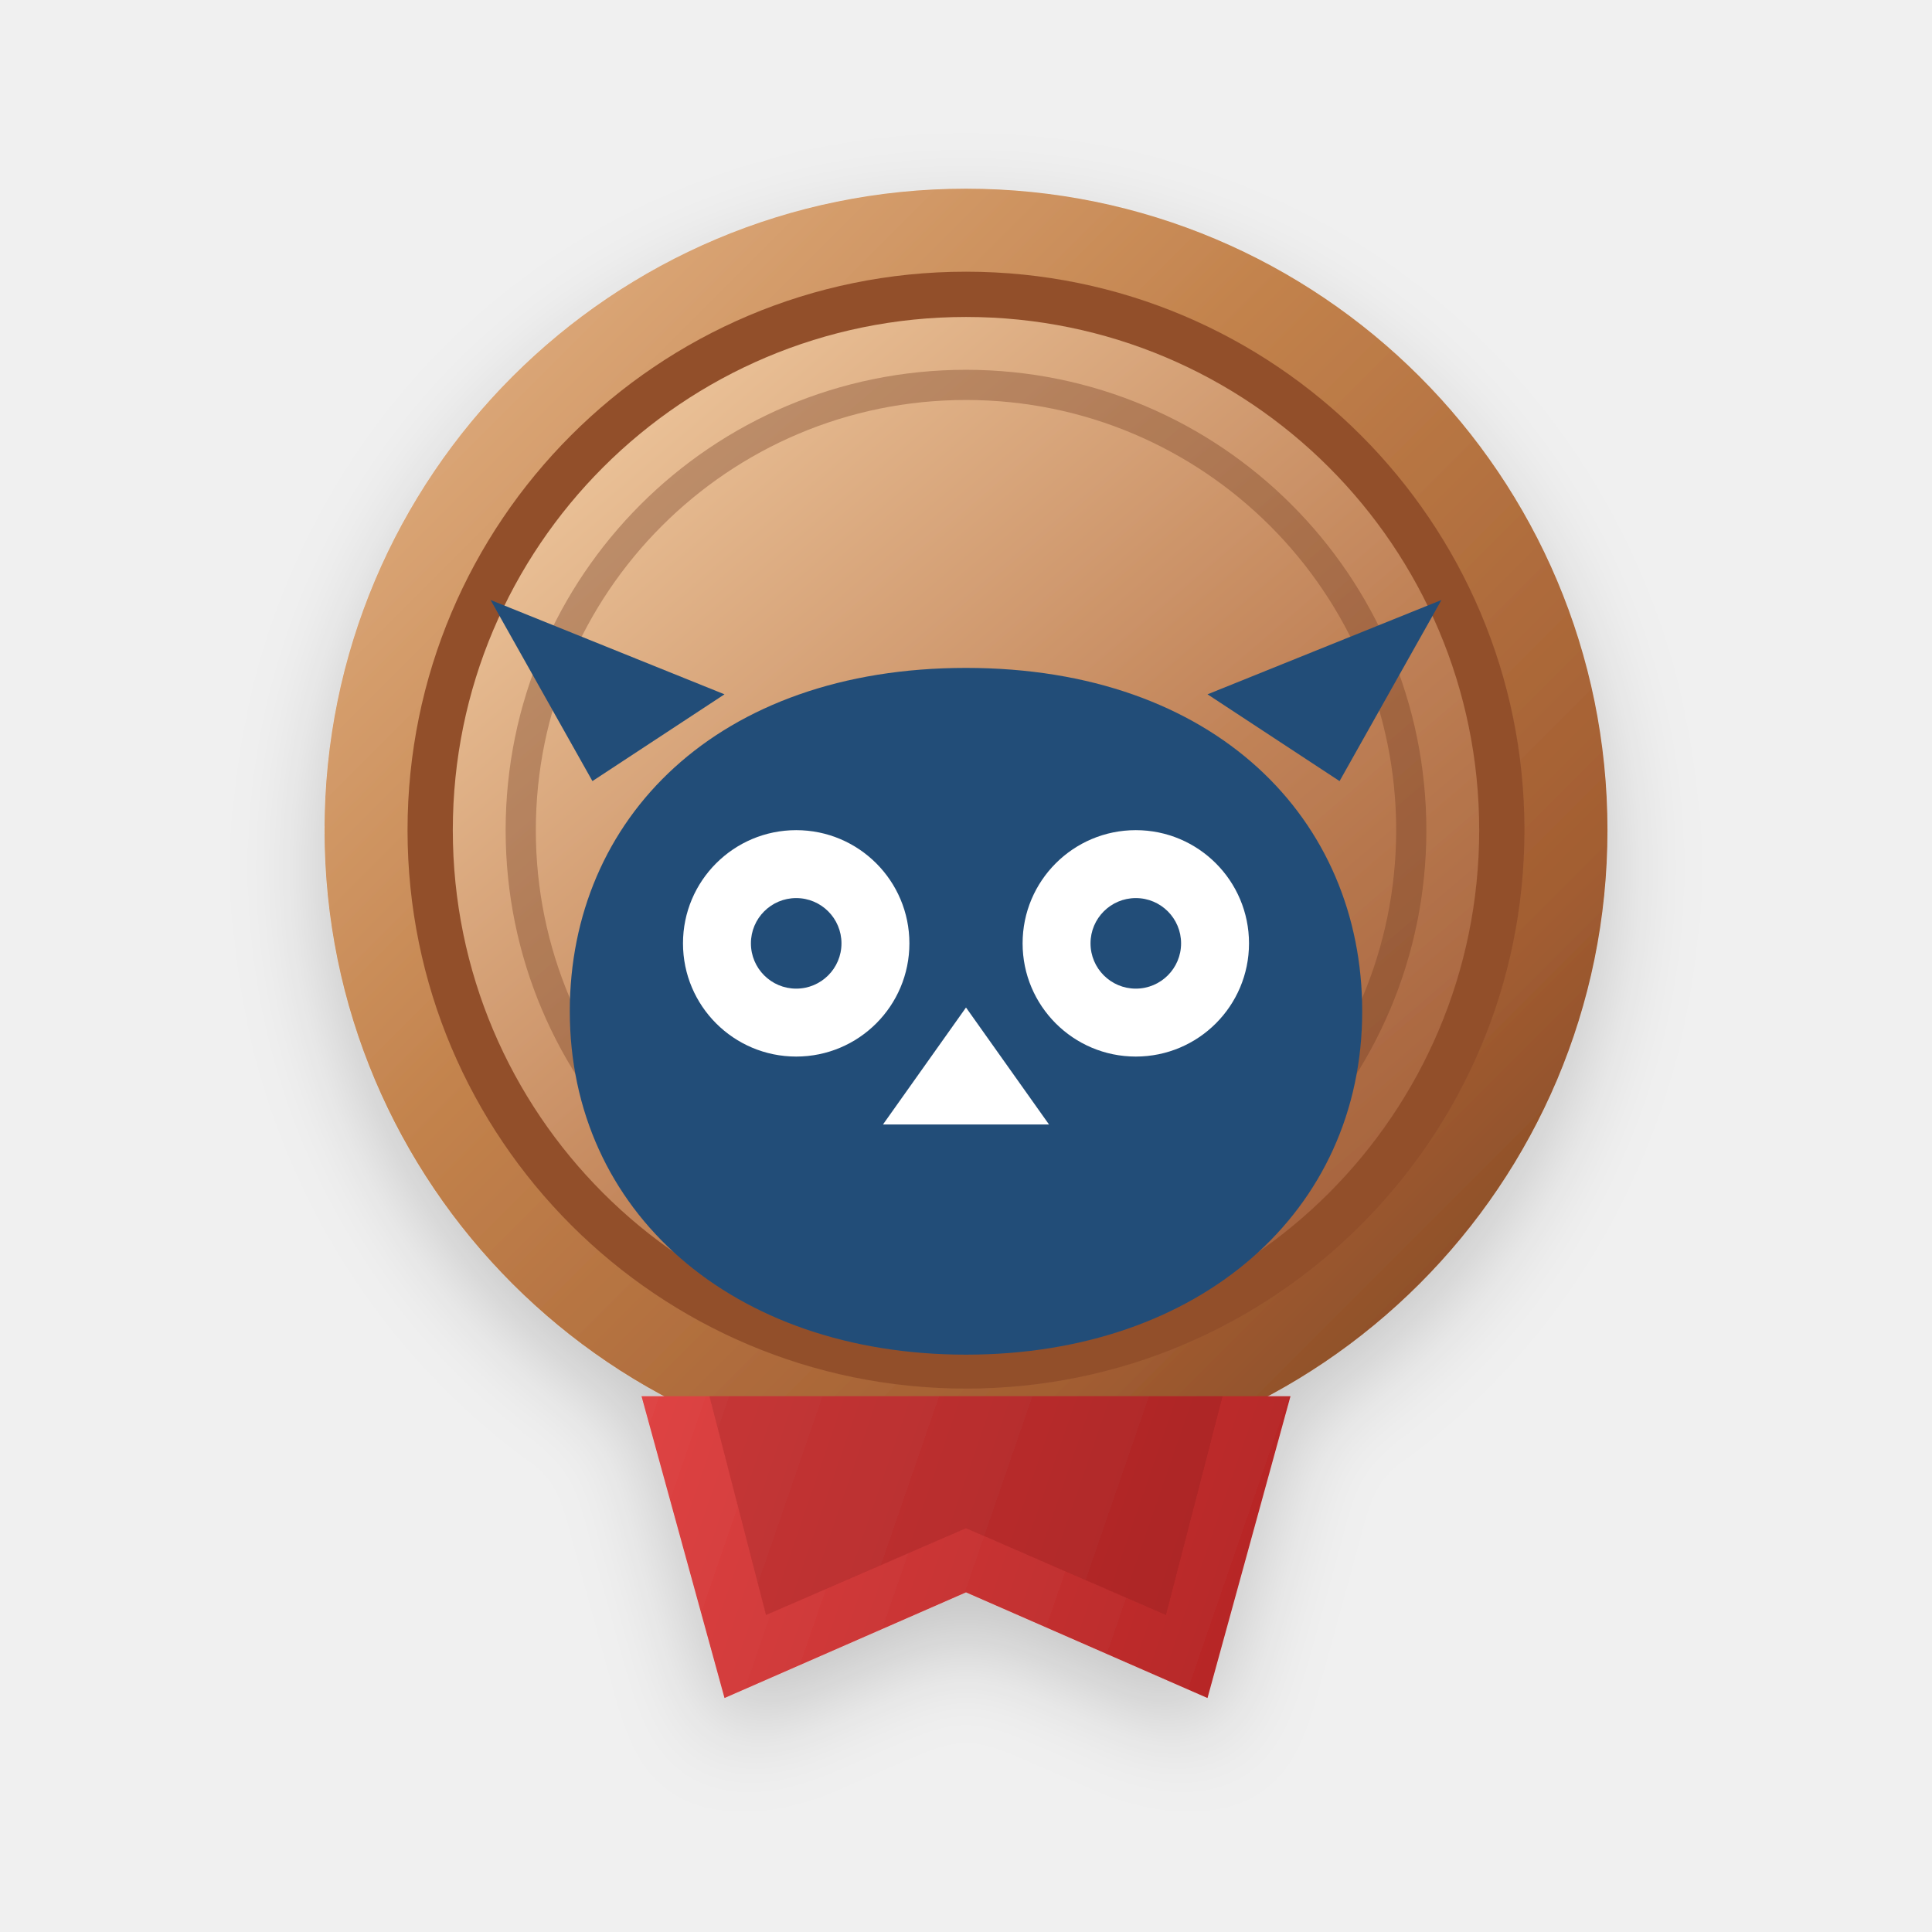
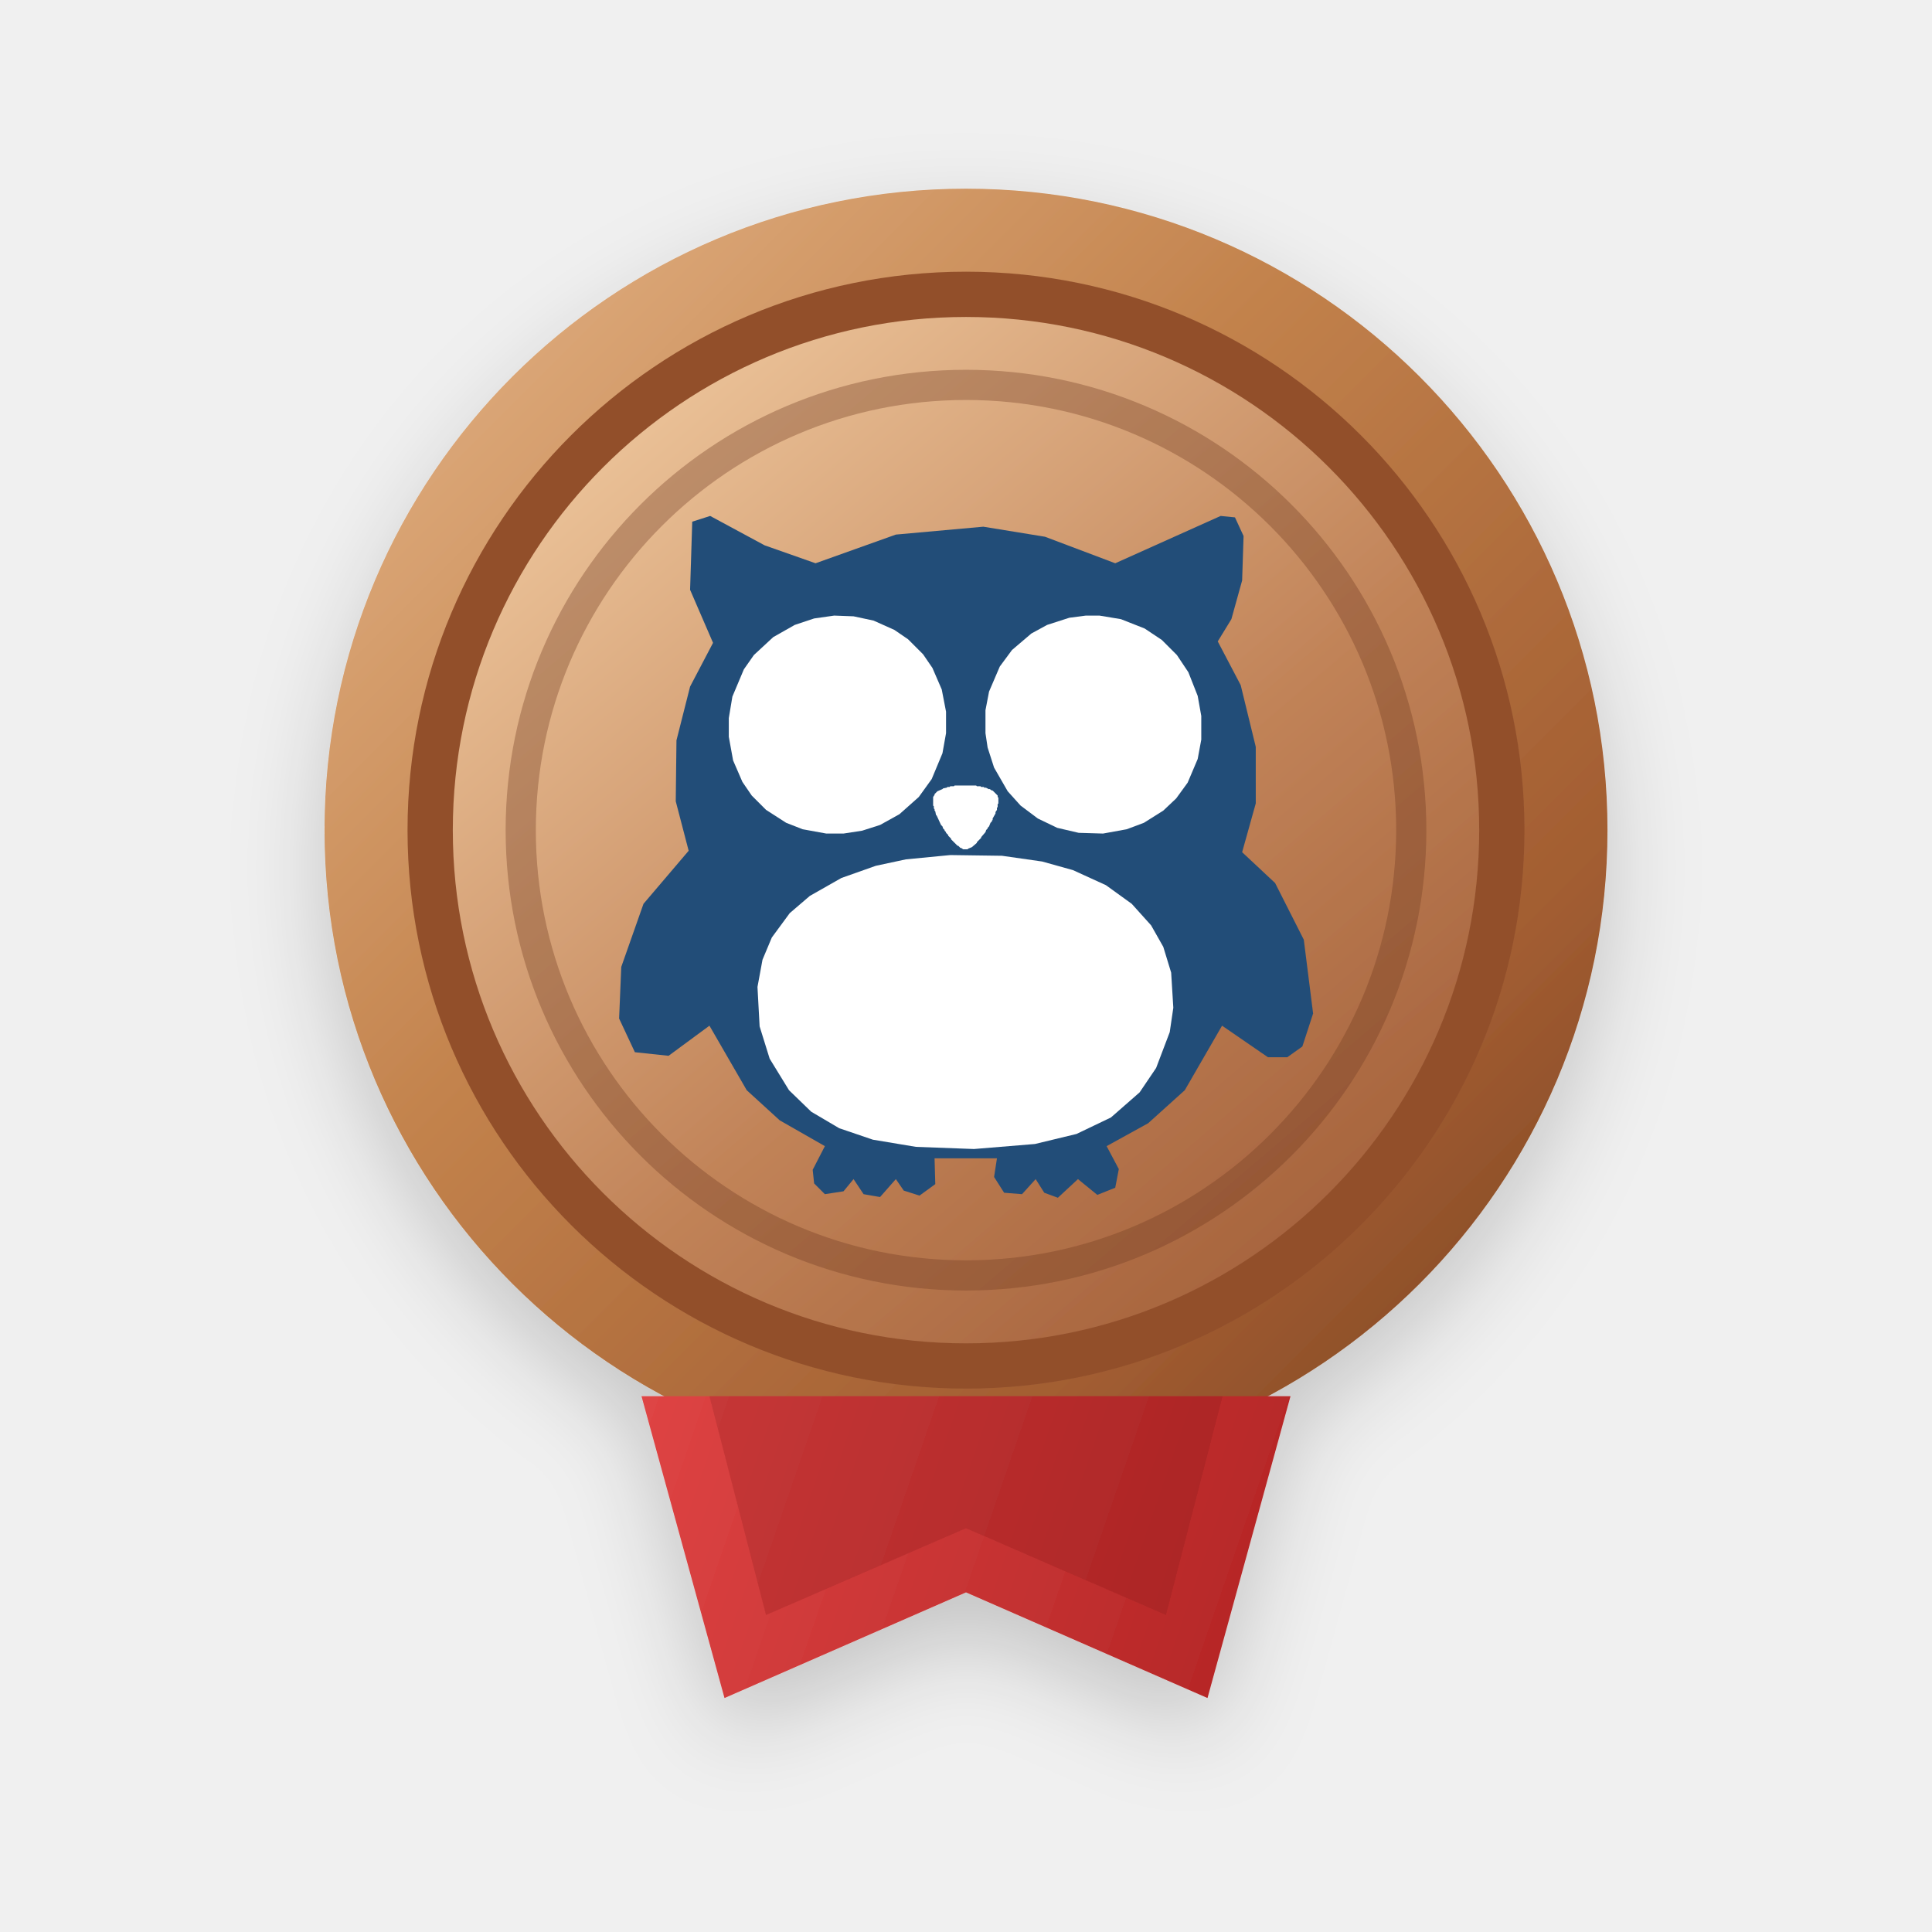
<svg xmlns="http://www.w3.org/2000/svg" width="512" height="512" viewBox="0 0 512 512" fill="none">
  <defs>
    <linearGradient id="metalOuter" x1="80" y1="80" x2="432" y2="432" gradientUnits="userSpaceOnUse">
      <stop offset="0%" stop-color="#E4B487" />
      <stop offset="35%" stop-color="#C3834D" />
      <stop offset="70%" stop-color="#A25D31" />
      <stop offset="100%" stop-color="#67351E" />
    </linearGradient>
    <linearGradient id="metalInner" x1="140" y1="120" x2="372" y2="392" gradientUnits="userSpaceOnUse">
      <stop offset="0%" stop-color="#EDC59B" />
      <stop offset="50%" stop-color="#C18358" />
      <stop offset="100%" stop-color="#98522E" />
    </linearGradient>
    <linearGradient id="ribbonRed" x1="140" y1="390" x2="372" y2="470" gradientUnits="userSpaceOnUse">
      <stop offset="0%" stop-color="#E44848" />
      <stop offset="100%" stop-color="#A91E1E" />
    </linearGradient>
    <filter id="shadow" x="0" y="0" width="512" height="512" filterUnits="userSpaceOnUse">
      <feDropShadow dx="0" dy="10" stdDeviation="12" flood-color="#000000" flood-opacity="0.18" />
    </filter>
  </defs>
  <g id="badge-root" filter="url(#shadow)">
    <circle id="badge-outer-ring" cx="256" cy="220" r="170" fill="url(#metalOuter)" />
    <circle id="badge-mid-ring" cx="256" cy="220" r="148" fill="#92502C" />
    <circle id="badge-inner-ring" cx="256" cy="220" r="136" fill="url(#metalInner)" />
    <circle id="badge-content-border" cx="256" cy="220" r="118" fill="none" stroke="#713B20" stroke-opacity="0.35" stroke-width="8" />
    <g id="badge-ribbon">
      <path d="M170 370H342L320 450L256 422L192 450L170 370Z" fill="url(#ribbonRed)" />
      <path d="M188 370H324L309 428L256 405L203 428L188 370Z" fill="#7D1414" opacity="0.22" />
    </g>
    <g id="badge-content">
-       <g transform="translate(0 0)">
-         <path fill="#244E78" d="M151 268c0-51 39-91 105-91s105 40 105 91c0 53-43 91-105 91s-105-38-105-91Z" />
-         <path fill="#244E78" d="M157 207 130 159l62 25m163 23 27-48-62 25" />
-         <circle cx="211" cy="250" r="30" fill="#FFFFFF" />
-         <circle cx="301" cy="250" r="30" fill="#FFFFFF" />
-         <circle cx="211" cy="250" r="12" fill="#244E78" />
-         <circle cx="301" cy="250" r="12" fill="#244E78" />
-         <path fill="#FFFFFF" d="m256 267 22 31h-44l22-31Z" />
+       <g transform="translate(136.9 105.0) scale(0.19)">
+         <path fill="#244E78" d="M 245 175 L 242 270 L 274 344 L 242 405 L 223 480 L 222 565 L 240 634 L 177 708 L 146 796 L 143 868 L 165 915 L 212 920 L 269 878 L 321 968 L 367 1010 L 430 1046 L 413 1079 L 415 1098 L 430 1113 L 456 1109 L 470 1092 L 484 1113 L 507 1117 L 529 1092 L 540 1108 L 562 1115 L 584 1099 L 583 1063 L 670 1063 L 666 1089 L 680 1111 L 705 1113 L 724 1092 L 736 1111 L 755 1118 L 783 1092 L 810 1114 L 835 1104 L 840 1078 L 823 1046 L 881 1014 L 932 968 L 984 878 L 1048 922 L 1075 922 L 1096 907 L 1111 861 L 1098 758 L 1058 679 L 1012 636 L 1031 568 L 1031 489 L 1010 403 L 978 342 L 997 311 L 1012 257 L 1014 195 L 1002 169 L 982 167 L 835 233 L 737 196 L 651 182 L 529 193 L 417 233 L 346 208 L 270 167 Z" />
+         <path fill="#FFFFFF" d="M 356 755 L 343 786 L 336 824 L 339 879 L 353 924 L 380 968 L 411 998 L 450 1021 L 497 1037 L 557 1047 L 638 1050 L 723 1043 L 781 1029 L 829 1006 L 869 971 L 892 937 L 911 887 L 916 853 L 913 804 L 902 768 L 885 738 L 858 708 L 822 682 L 776 661 L 733 649 L 677 641 L 605 640 L 543 646 L 501 655 L 453 672 L 409 697 L 381 721 Z" />
+         <path fill="#FFFFFF" d="M 443 306 L 415 310 L 388 319 L 358 336 L 331 361 L 317 381 L 301 419 L 296 449 L 296 475 L 302 508 L 315 538 L 328 557 L 348 577 L 376 595 L 399 604 L 432 610 L 456 610 L 482 606 L 507 598 L 534 583 L 561 559 L 579 534 L 594 498 L 599 470 L 599 440 L 593 409 L 580 379 L 567 360 L 546 339 L 527 326 L 498 313 L 470 307 Z" />
+         <path fill="#FFFFFF" d="M 794 306 L 771 309 L 740 319 L 718 331 L 691 354 L 674 377 L 659 412 L 654 438 L 654 470 L 657 490 L 666 518 L 685 551 L 703 571 L 727 589 L 754 602 L 784 609 L 818 610 L 851 604 L 875 595 L 902 578 L 920 561 L 936 539 L 950 506 L 955 479 L 955 446 L 950 418 L 937 385 L 921 361 L 900 340 L 876 324 L 843 311 L 813 306 Z" />
+         <path fill="#FFFFFF" d="M 595 547 L 594 548 L 587 551 L 583 555 L 583 556 L 581 559 L 581 571 L 582 572 L 582 575 L 583 576 L 583 578 L 584 579 L 585 584 L 586 585 L 592 598 L 594 600 L 595 603 L 597 605 L 597 606 L 599 608 L 599 609 L 602 612 L 602 613 L 606 617 L 606 618 L 615 627 L 616 627 L 619 630 L 620 630 L 623 632 L 629 632 L 630 631 L 635 629 L 642 623 L 642 622 L 648 616 L 648 615 L 654 608 L 655 605 L 657 603 L 657 602 L 659 600 L 661 595 L 663 593 L 663 592 L 664 591 L 664 589 L 668 582 L 668 580 L 670 577 L 670 574 L 671 573 L 671 569 L 672 568 L 672 560 L 671 559 L 671 557 L 664 550 L 663 550 L 660 548 L 658 548 L 657 547 L 656 547 L 655 546 L 652 546 L 652 545 L 648 545 L 647 544 L 642 544 L 641 543 L 611 543 L 610 544 L 605 544 L 604 545 L 601 545 L 600 546 Z" />
+         <path fill="#FFFFFF" d="M 464 423 L 463 423 L 462 424 L 460 424 L 459 425 L 458 425 L 454 429 L 454 430 L 452 432 L 452 434 L 451 435 L 451 437 L 450 438 L 450 441 L 449 442 L 449 457 L 450 458 L 450 461 L 451 462 L 451 463 L 452 464 L 452 465 L 453 466 L 453 467 L 456 470 L 457 470 L 458 471 L 459 471 L 460 472 L 462 472 L 463 471 L 465 471 L 466 470 L 467 470 L 467 469 L 470 467 L 470 466 L 472 464 L 472 463 L 473 462 L 473 461 L 474 460 L 474 457 L 475 456 L 475 452 L 476 451 L 476 441 L 475 440 L 475 436 L 474 435 L 474 433 L 473 432 L 473 431 L 472 430 L 472 429 L 471 428 L 471 427 L 470 426 L 470 425 L 467 424 L 465 424 Z" />
+         <path fill="#FFFFFF" d="M 781 423 L 780 423 L 779 424 L 777 424 L 771 430 L 771 431 L 770 432 L 770 433 L 769 434 L 769 435 L 768 436 L 768 439 L 767 440 L 767 458 L 768 459 L 768 461 L 769 462 L 769 464 L 770 465 L 770 466 L 774 470 L 775 470 L 776 471 L 777 471 L 778 472 L 780 472 L 781 471 L 783 471 L 785 469 L 786 469 L 786 468 L 789 465 L 789 464 L 790 463 L 790 462 L 791 461 L 791 460 L 792 459 L 792 456 L 793 455 L 793 451 L 794 450 L 794 442 L 793 441 L 793 437 L 792 436 L 792 433 L 791 432 L 791 431 L 790 430 L 790 429 L 785 424 L 782 424 Z" />
      </g>
    </g>
  </g>
</svg>
